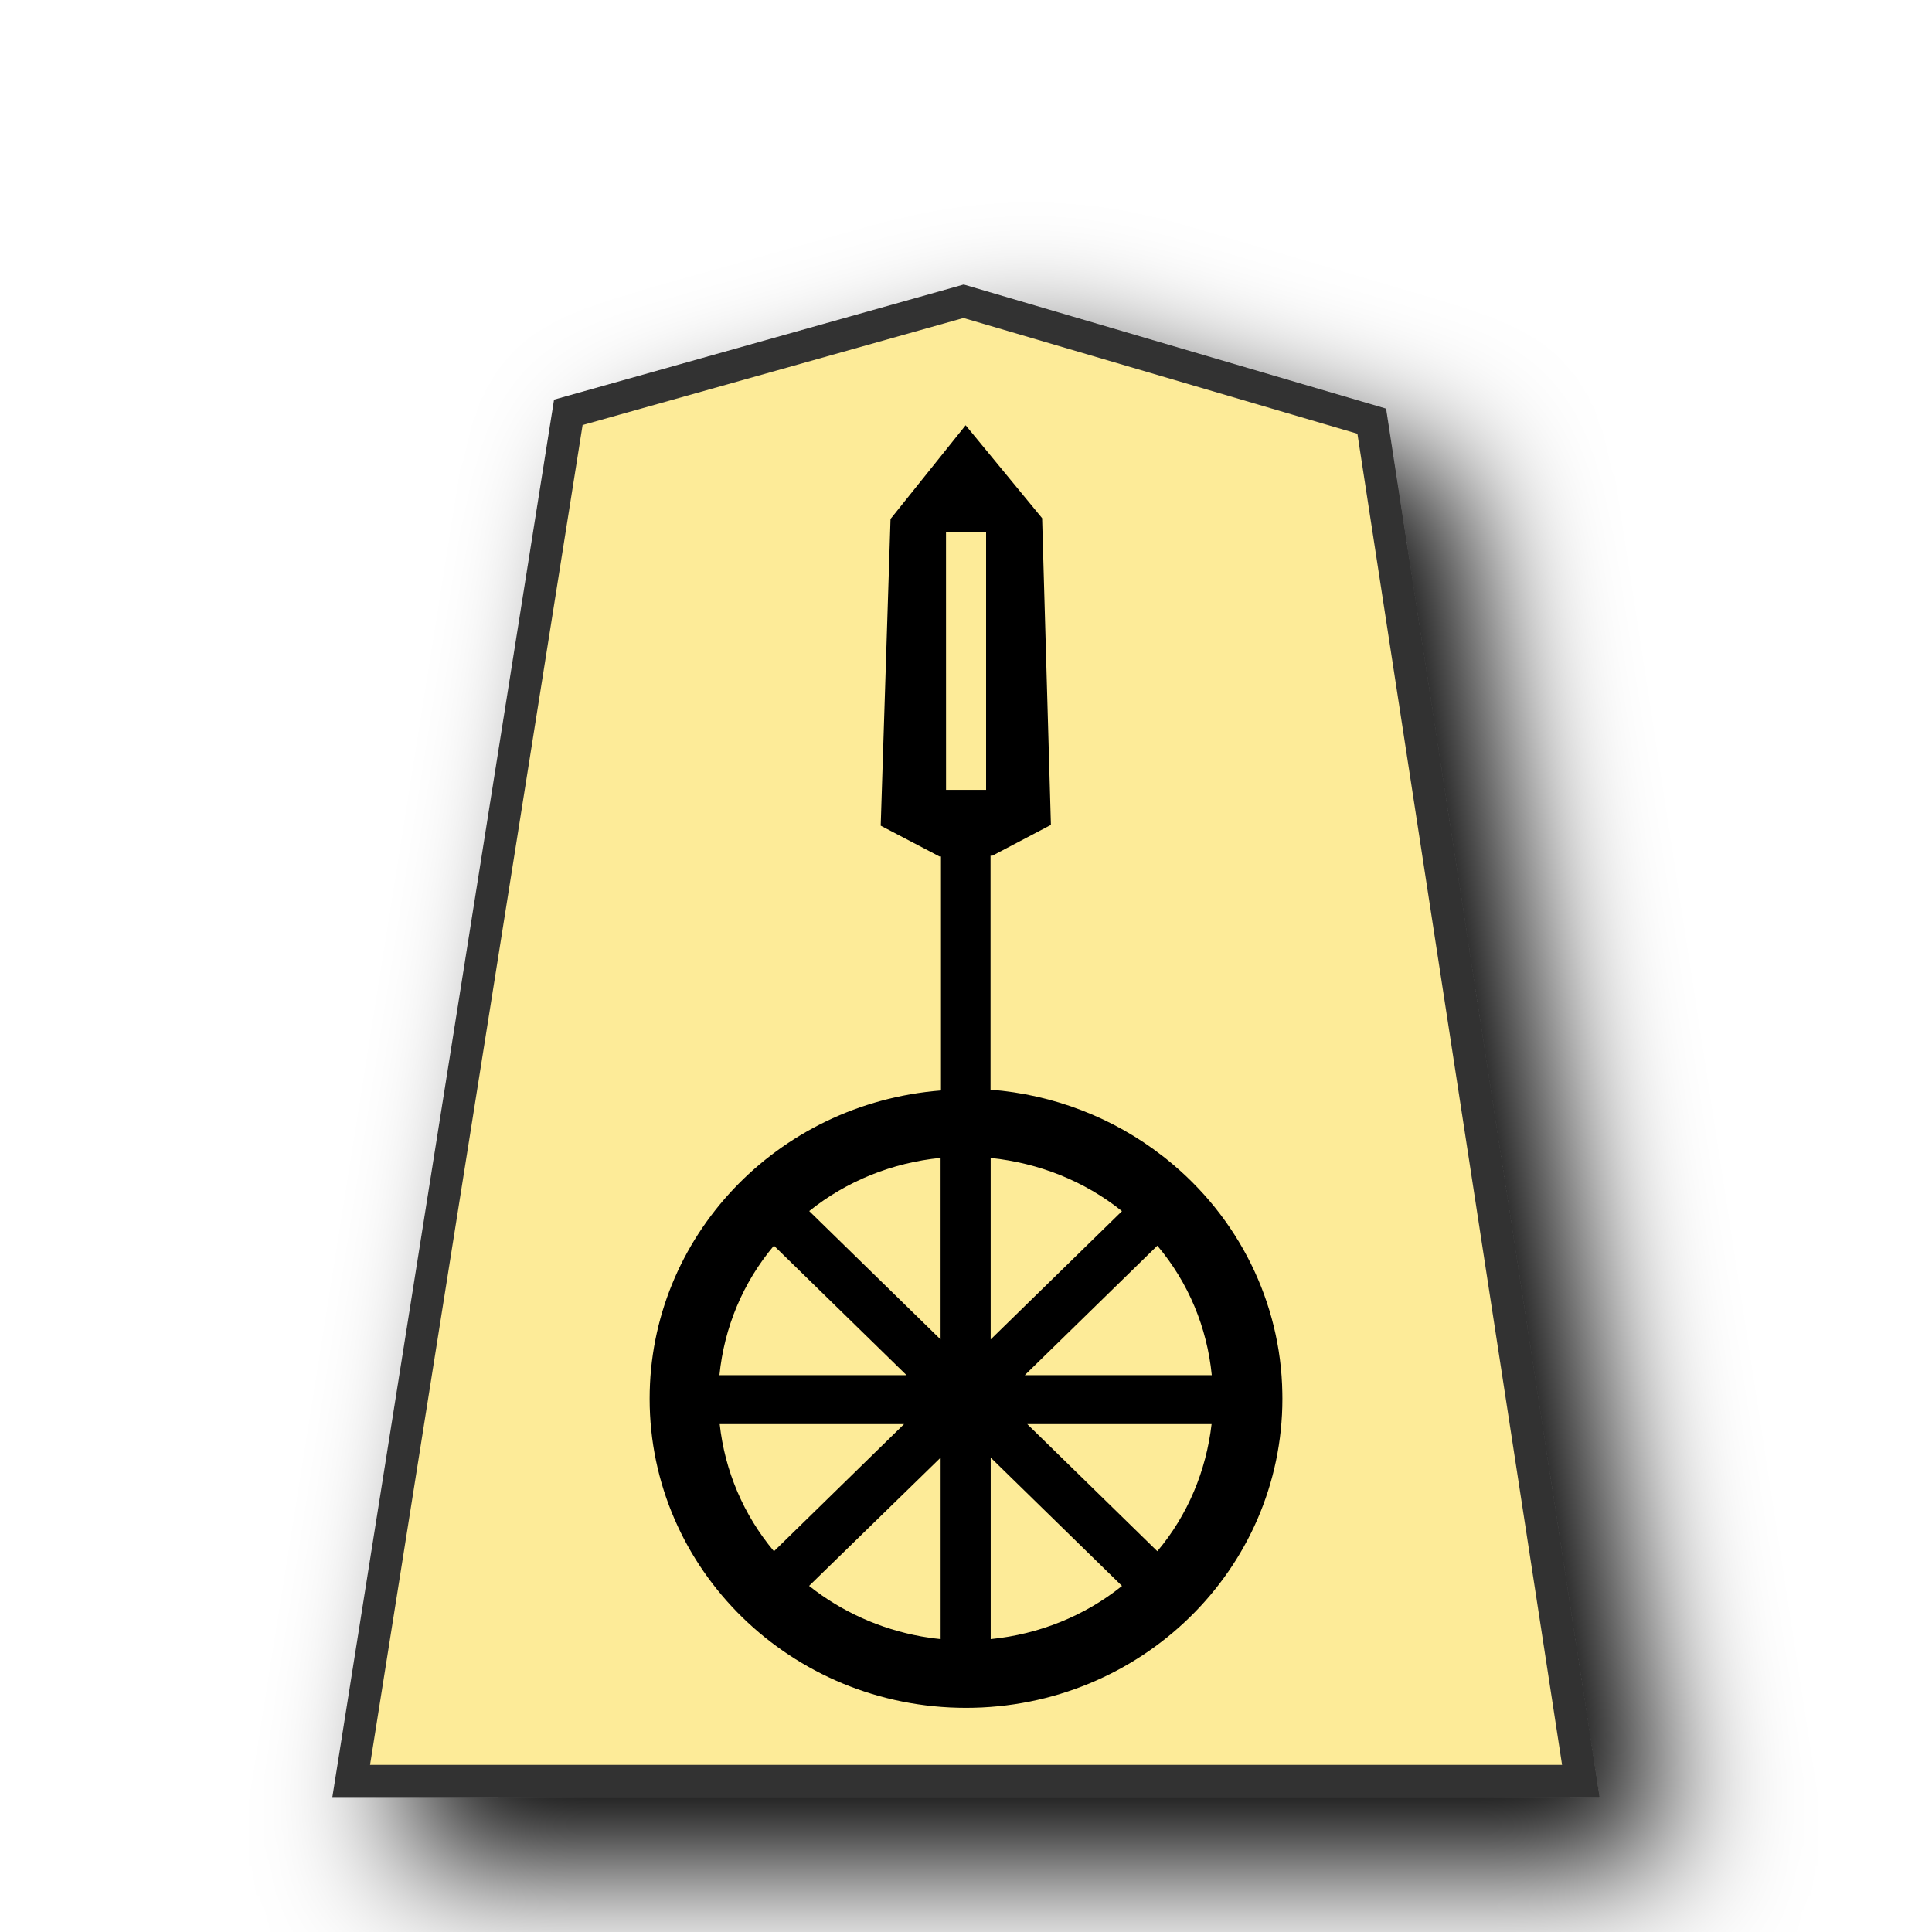
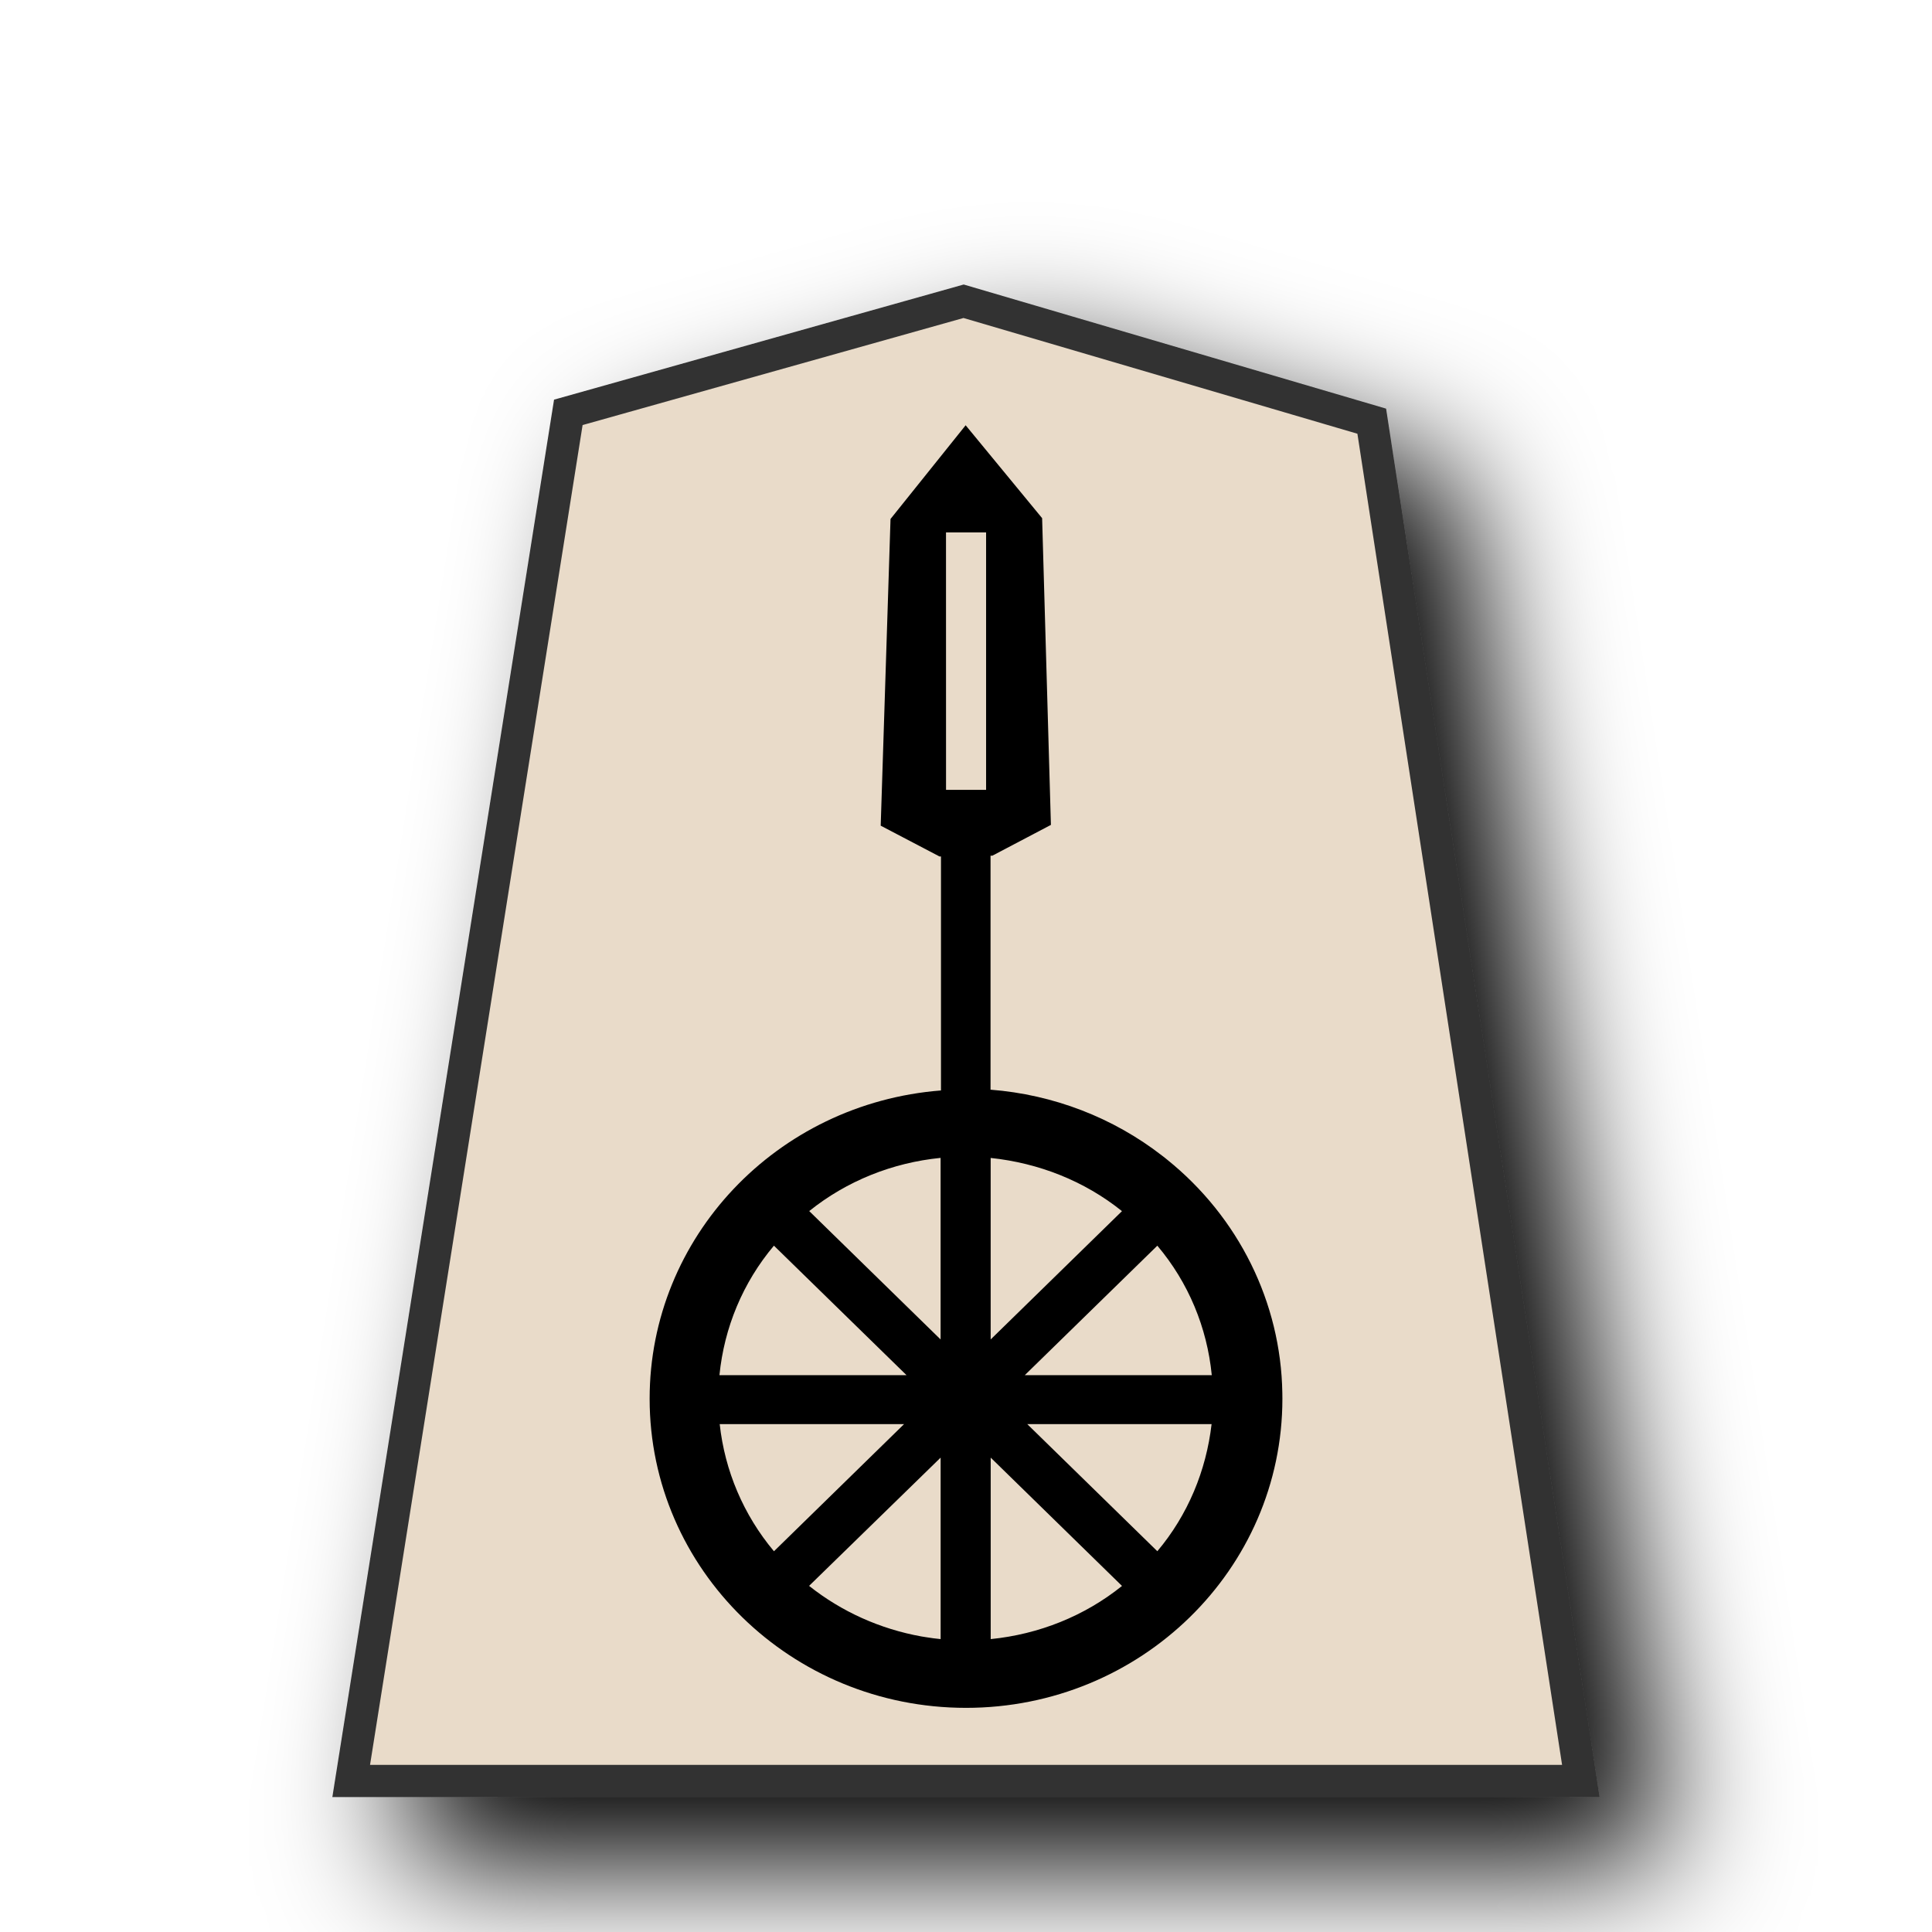
<svg xmlns="http://www.w3.org/2000/svg" viewBox="0 0 60 60" version="1.1" id="svg8">
  <defs id="defs1">
    <filter id="0KY_svg__a" x="-0.147" y="-0.121" width="1.35" height="1.287">
      <feGaussianBlur in="SourceAlpha" result="blur" stdDeviation="2" id="feGaussianBlur1" />
      <feOffset dx="2" dy="2" result="offsetBlur" id="feOffset1" />
      <feBlend in="SourceGraphic" in2="offsetBlur" id="feBlend1" />
    </filter>
  </defs>
-   <path fill="#cdbc68" d="M 26.007,8.117 14.316,11.403 7.894,51.883 H 44.263 L 38.079,11.664 Z" filter="url(#0KY_svg__a)" transform="matrix(1.05,0,0,1.05,2.618,0.8329681)" id="path1" style="fill:#fdeb98;fill-opacity:1;stroke:#333333;stroke-width:0.952;stroke-dasharray:none" />
+   <path fill="#cdbc68" d="M 26.007,8.117 14.316,11.403 7.894,51.883 H 44.263 L 38.079,11.664 Z" filter="url(#0KY_svg__a)" transform="matrix(1.05,0,0,1.05,2.618,0.8329681)" id="path1" style="fill:#e9dbc9;fill-opacity:1;stroke:#333333;stroke-width:0.952;stroke-dasharray:none" />
  <path id="path1400" style="fill:#000000;fill-opacity:1;stroke:none;stroke-width:0.54;stroke-linecap:butt;stroke-linejoin:miter;stroke-miterlimit:4;stroke-dasharray:none;stroke-opacity:1" d="m 29.989,13.207 -2.333,2.91 -0.305,9.525 1.827,0.957 h 0.045 v 7.266 c -5.108,0.4 -9.048,4.564 -9.048,9.572 1.05e-4,5.303 4.399,9.601 9.825,9.602 5.426,2.1e-4 9.826,-4.299 9.826,-9.602 0,-0.055 -6.31e-4,-0.116 -0.002,-0.179 -0.045,-2.81 -1.358,-5.459 -3.579,-7.246 -0.044,-0.034 -0.084,-0.071 -0.147,-0.116 -1.528,-1.189 -3.388,-1.904 -5.336,-2.055 v -7.266 h 0.055 l 1.82,-0.957 -0.273,-9.526 z m -0.61,3.327 H 30.624 v 7.996 h -1.244 z m -0.168,19.425 v 5.639 l -4.08,-3.987 c 1.165,-0.936 2.584,-1.503 4.08,-1.652 z m 1.555,0.002 c 1.496,0.158 2.912,0.715 4.078,1.652 l -4.078,3.985 z m -6.731,2.724 4.118,4.022 h -5.81 c 0.147,-1.476 0.726,-2.874 1.692,-4.022 z m 11.907,8.41e-4 c 0.968,1.146 1.544,2.543 1.69,4.014 l 7.36e-4,0.007 h -5.807 z m -13.592,5.541 h 5.727 l -4.041,3.949 c -0.947,-1.13 -1.527,-2.501 -1.685,-3.949 z m 9.552,0 h 5.725 c -0.168,1.448 -0.736,2.82 -1.685,3.948 z m -2.69,1.041 v 5.636 c -0.158,-0.015 -0.294,-0.034 -0.442,-0.058 -0.045,-0.008 -0.099,-0.016 -0.158,-0.025 -1.278,-0.231 -2.476,-0.768 -3.485,-1.57 z m 1.555,0 4.078,3.985 c -1.164,0.936 -2.581,1.501 -4.078,1.651 z" />
</svg>
